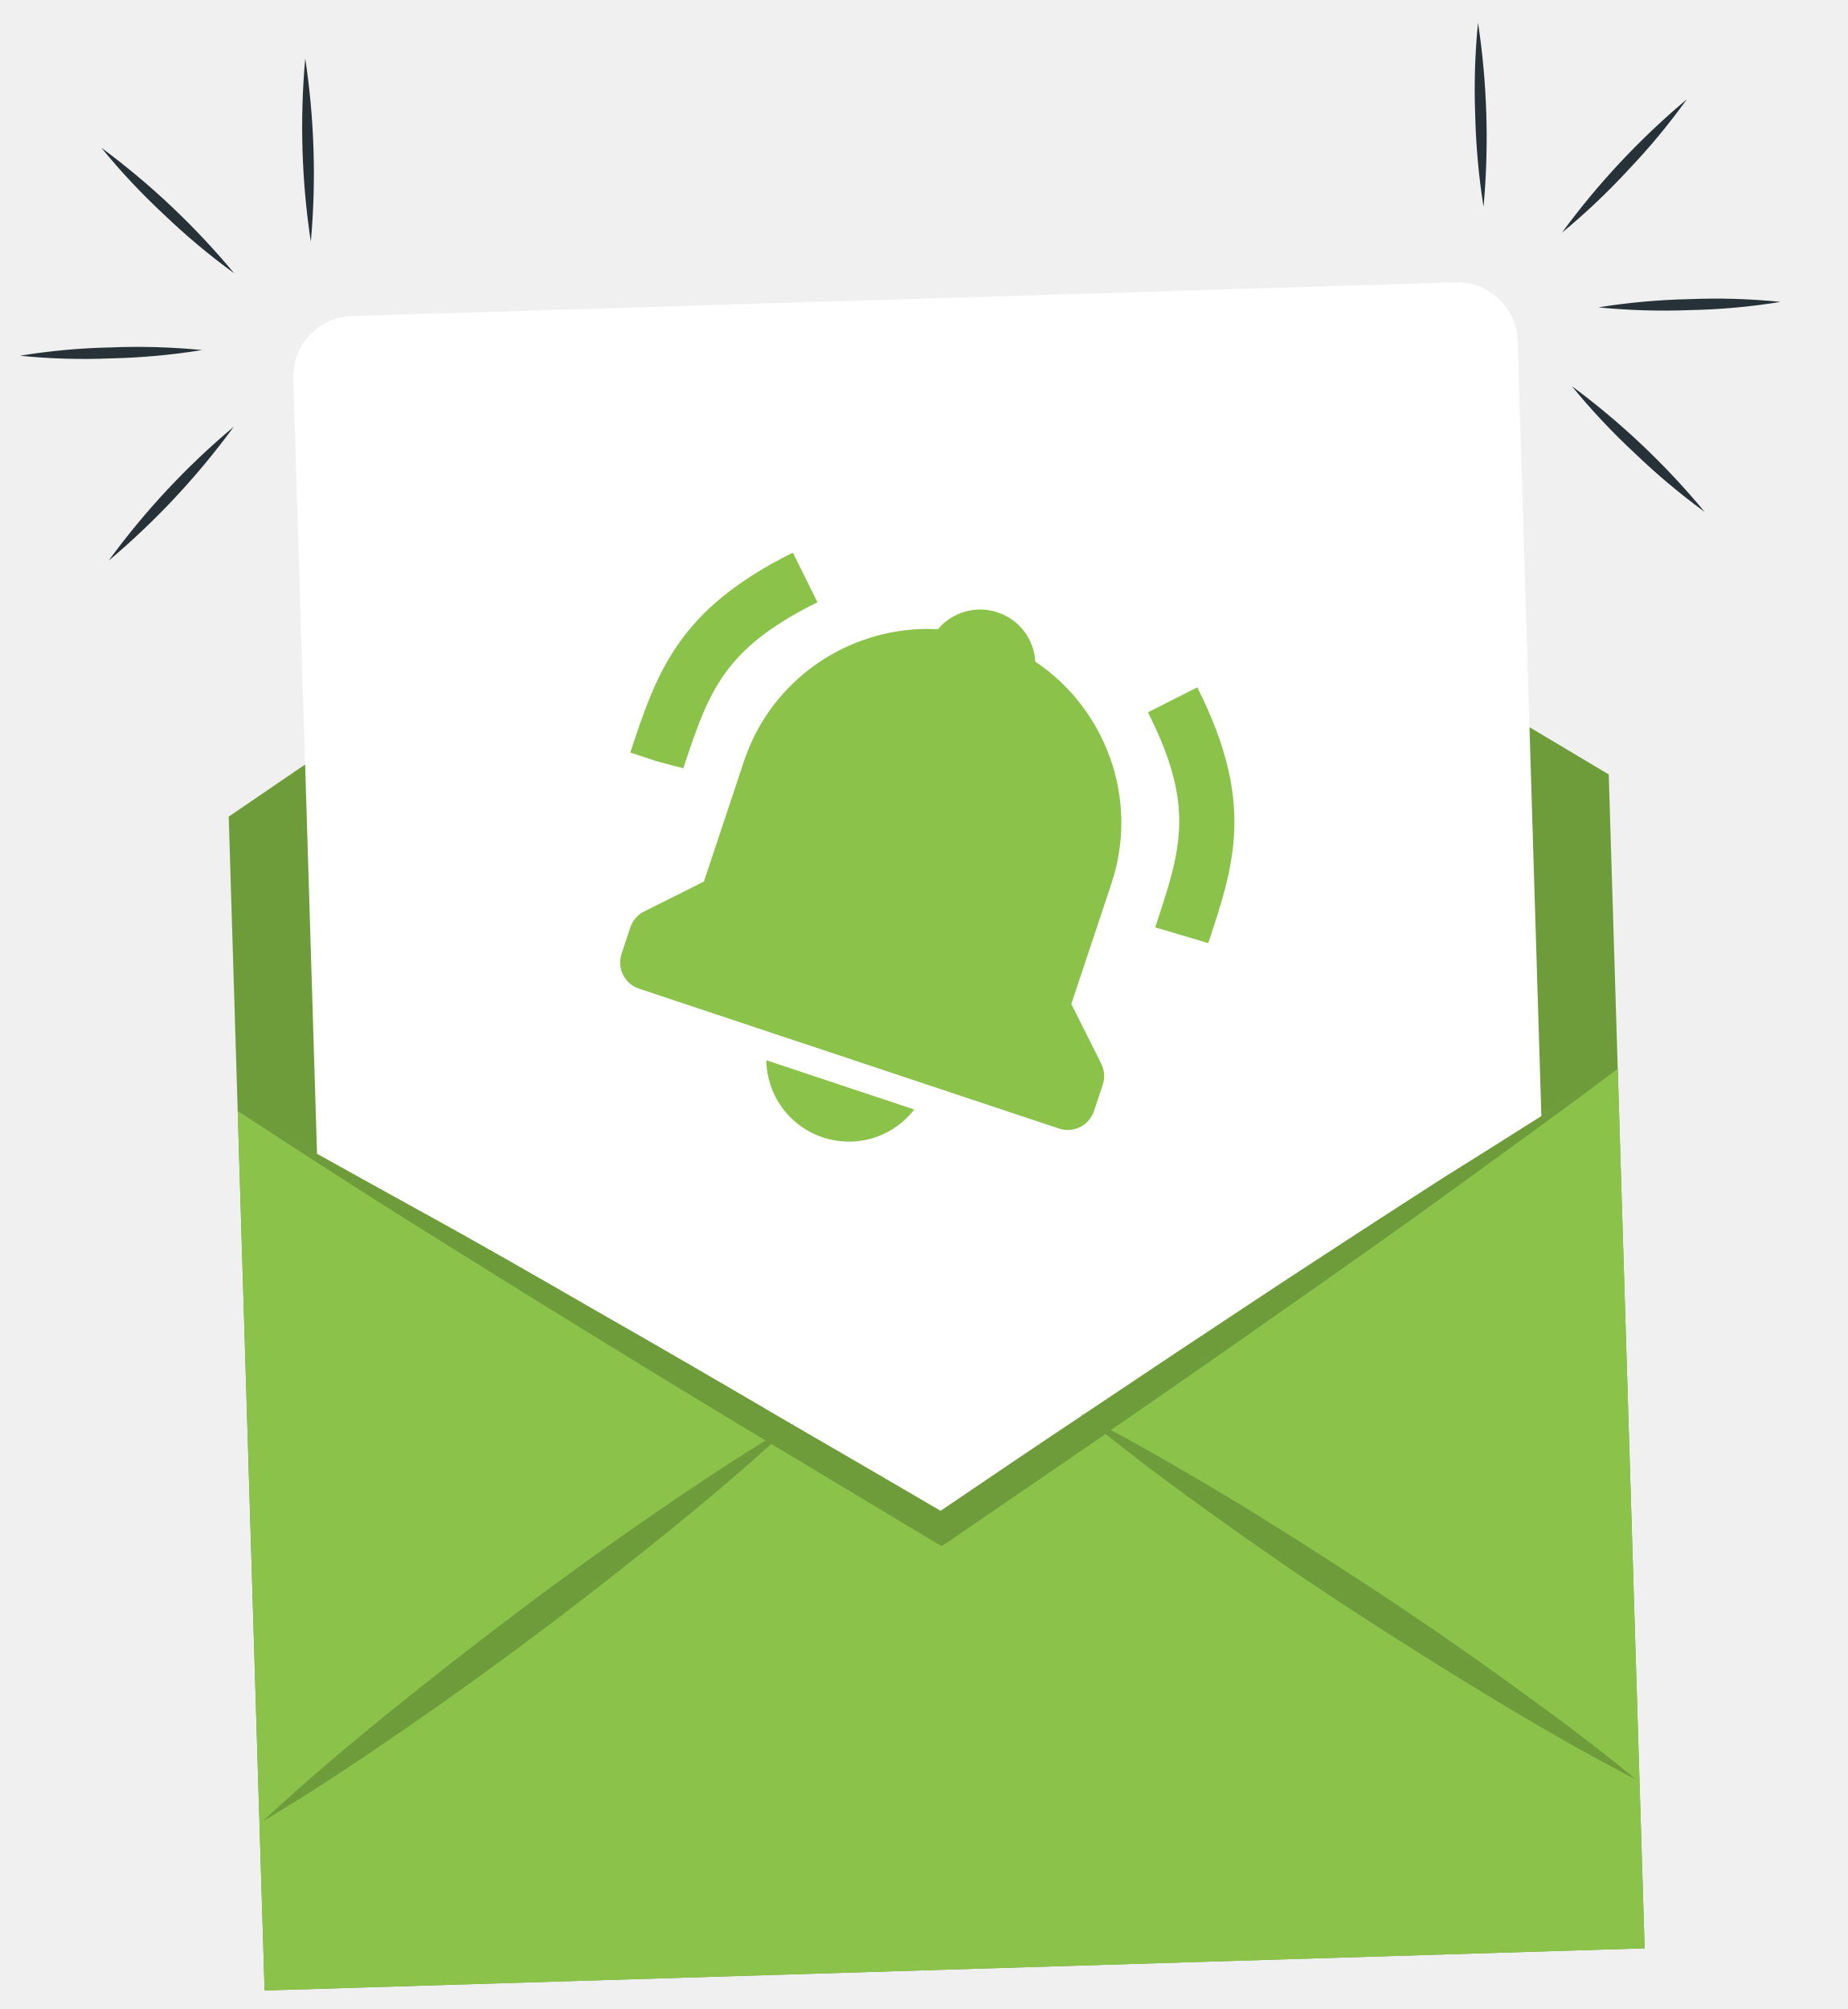
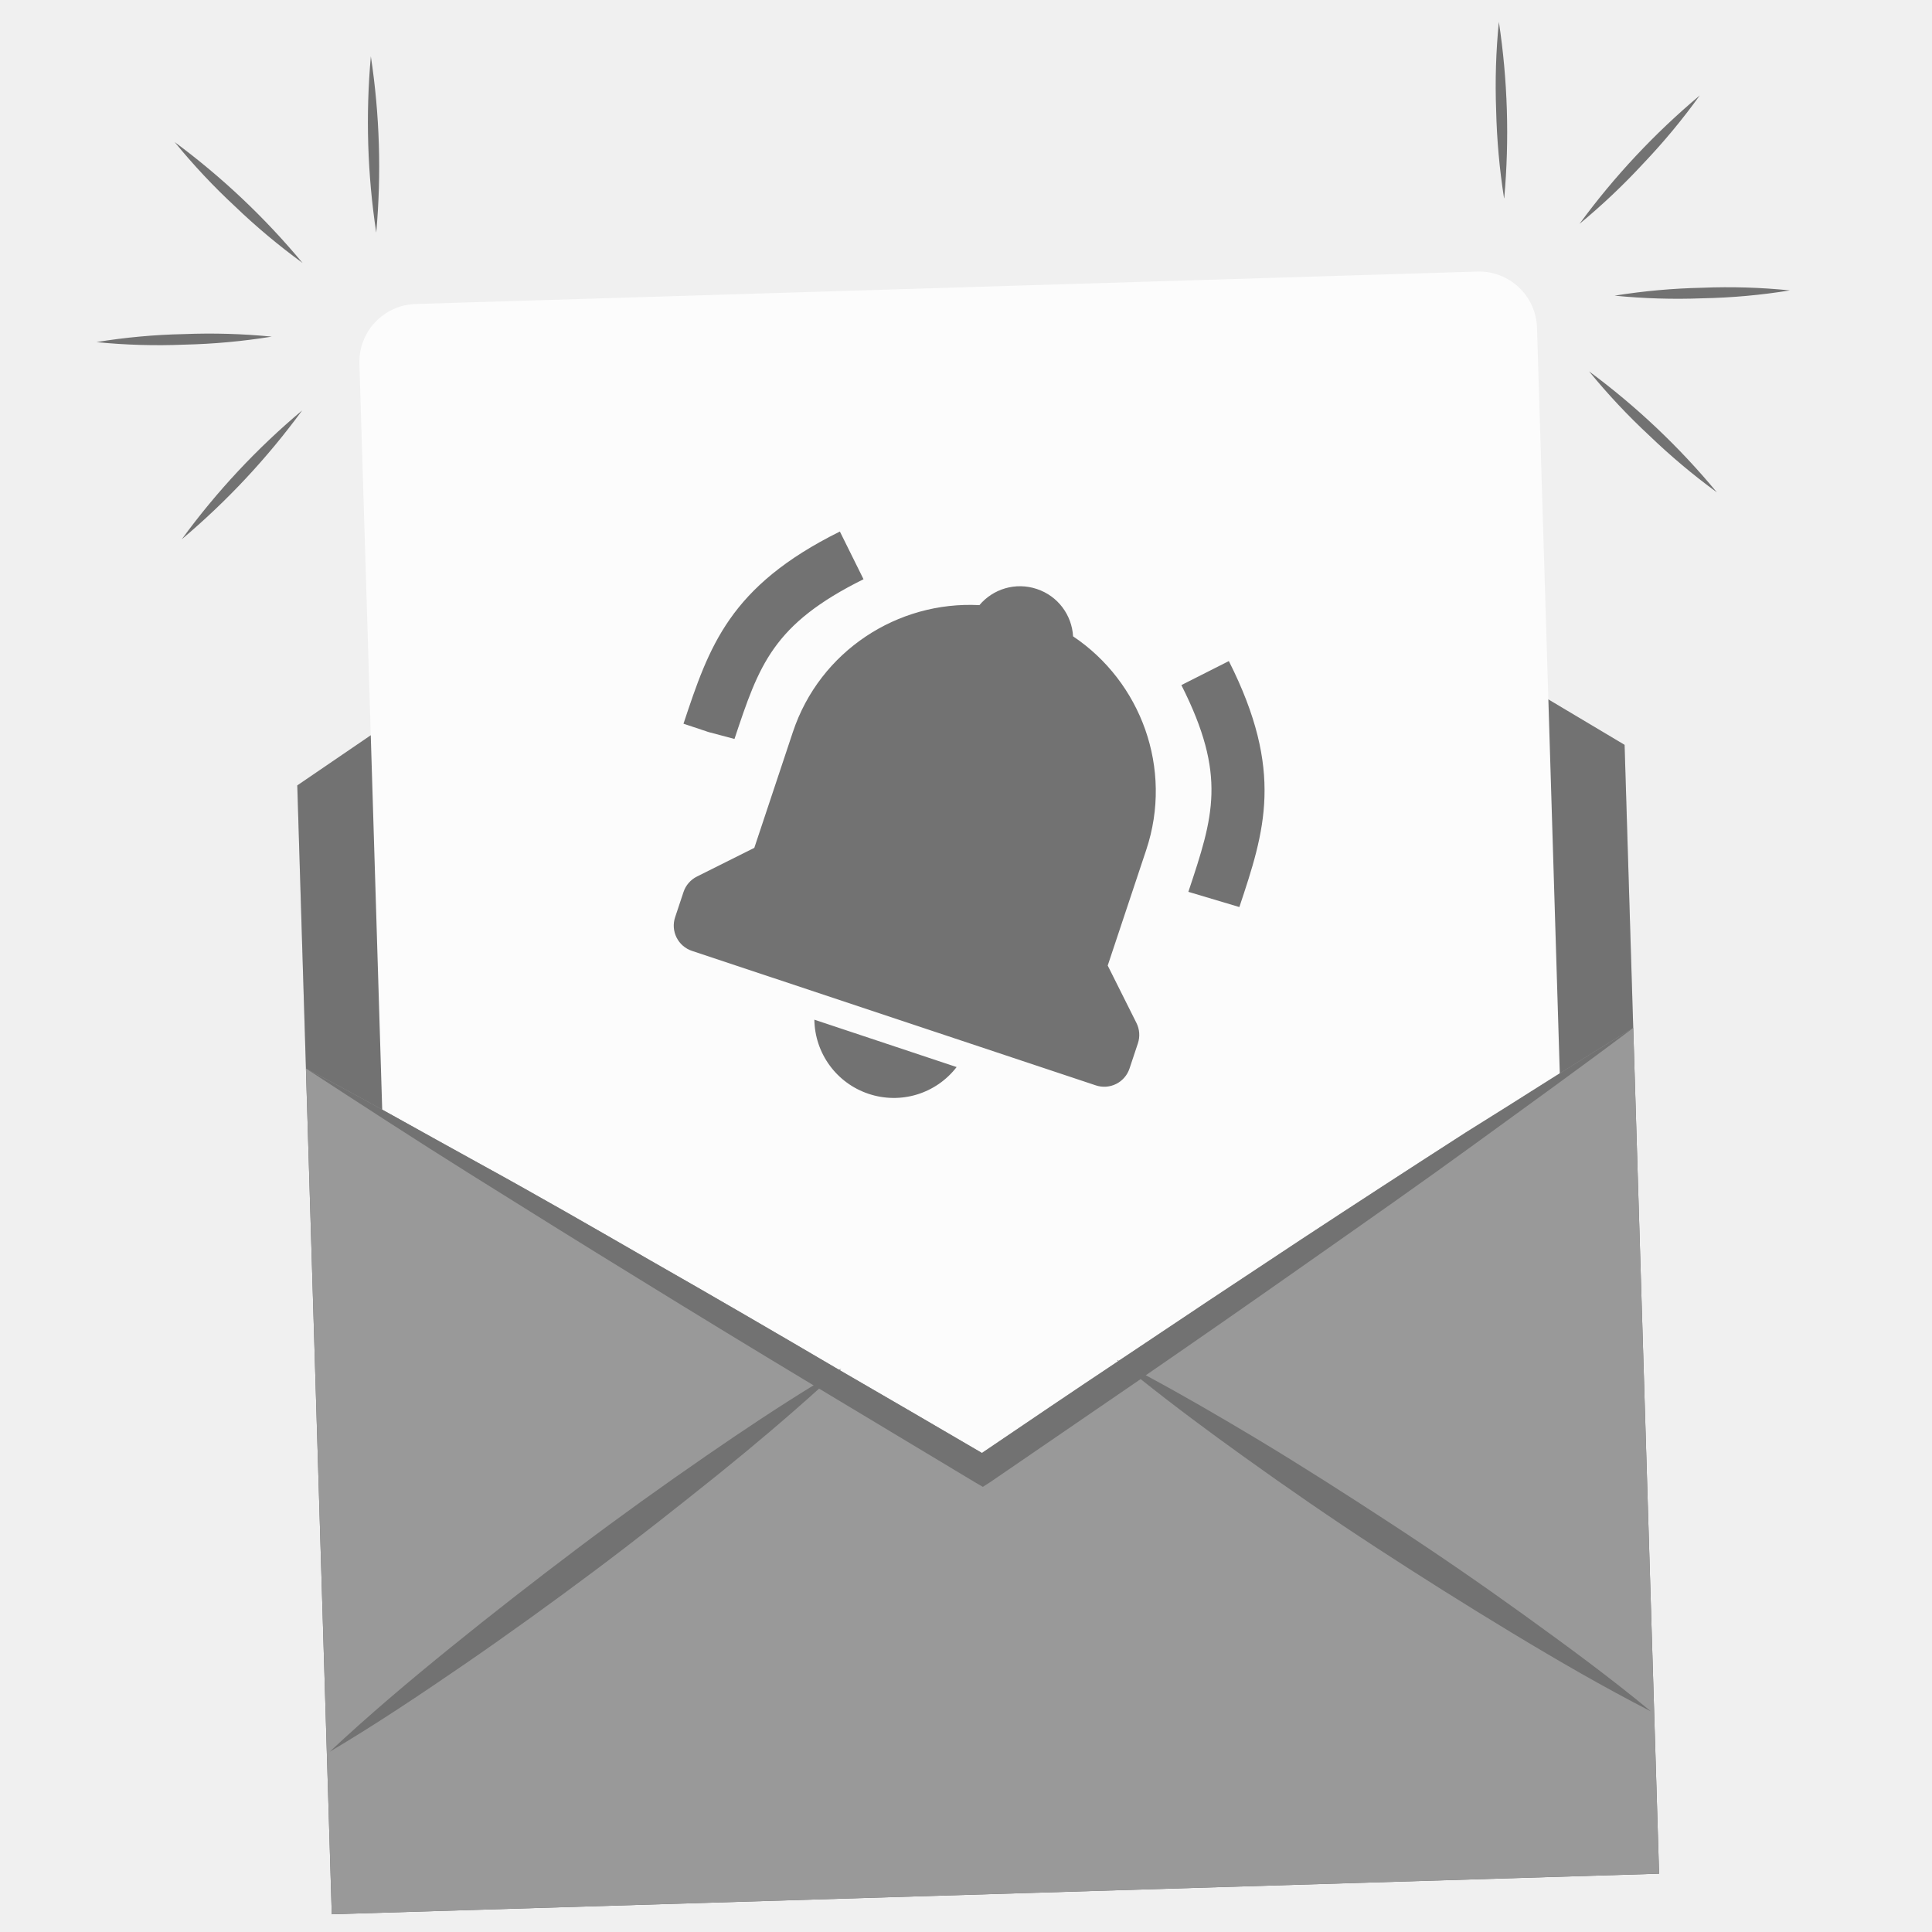
- <svg xmlns="http://www.w3.org/2000/svg" width="92" height="100" viewBox="0 0 92 100" fill="none">
-   <path d="M81.874 96.979L13.173 99.078L11.387 40.649L45.062 17.673L80.088 38.549L81.874 96.979Z" fill="#8BC34A" />
-   <path opacity="0.2" d="M81.874 96.979L13.173 99.078L11.387 40.649L45.062 17.673L80.088 38.549L81.874 96.979Z" fill="black" />
-   <path d="M72.465 14.055L17.51 15.735C15.854 15.785 14.552 17.169 14.603 18.825L16.824 91.496C16.874 93.152 18.258 94.453 19.914 94.403L74.869 92.724C76.525 92.673 77.827 91.289 77.776 89.633L75.555 16.962C75.505 15.306 74.121 14.005 72.465 14.055Z" fill="white" />
-   <path d="M80.536 53.203L81.874 96.978L13.173 99.078L11.835 55.303C14.836 56.867 17.792 58.564 20.767 60.195C23.742 61.826 26.692 63.524 29.637 65.222C32.916 67.091 36.196 69 39.466 70.92L39.569 70.856C39.536 70.857 39.515 70.913 39.488 70.93C41.932 72.345 44.378 73.77 46.826 75.203C49.17 73.614 51.531 72.013 53.888 70.446C53.86 70.447 53.837 70.398 53.803 70.377C53.836 70.398 53.872 70.416 53.909 70.429C57.054 68.32 60.208 66.222 63.372 64.136C66.209 62.272 69.054 60.423 71.907 58.588C74.806 56.794 77.636 54.947 80.536 53.203Z" fill="#8BC34A" />
-   <g opacity="0.2">
-     <path d="M80.536 53.203C77.821 55.245 75.055 57.234 72.316 59.227C69.578 61.22 66.789 63.17 64.005 65.126C61.104 67.168 58.196 69.192 55.282 71.198L55.019 71.394L47.261 76.708L46.873 76.957L46.482 76.731L38.425 71.89L38.14 71.722C35.102 69.894 32.072 68.048 29.051 66.183C26.165 64.412 23.283 62.612 20.407 60.813C17.53 59.014 14.668 57.148 11.835 55.303C14.836 56.867 17.791 58.564 20.767 60.195C23.742 61.826 26.692 63.524 29.637 65.222C32.916 67.091 36.196 69 39.466 70.92C41.924 72.342 44.377 73.77 46.825 75.203C49.17 73.614 51.531 72.013 53.887 70.446C57.032 68.338 60.186 66.24 63.35 64.153C66.187 62.289 69.032 60.44 71.886 58.605C74.805 56.794 77.636 54.947 80.536 53.203Z" fill="black" />
-     <path d="M39.556 70.829C39.523 70.83 39.503 70.886 39.476 70.903L38.408 71.863C36.73 73.376 35.008 74.831 33.256 76.247C31.113 77.968 28.932 79.691 26.731 81.336C24.531 82.981 22.297 84.595 20.018 86.16C17.738 87.725 15.447 89.258 13.064 90.671C15.092 88.772 17.205 86.991 19.342 85.259C21.48 83.527 23.678 81.816 25.867 80.165C28.056 78.514 30.312 76.895 32.586 75.33C34.397 74.082 36.242 72.851 38.123 71.695C38.559 71.422 38.995 71.161 39.443 70.893L39.556 70.829Z" fill="black" />
-     <path d="M81.454 88.581C78.99 87.315 76.593 85.926 74.238 84.502C71.884 83.079 69.528 81.595 67.231 80.098C64.935 78.601 62.648 77.026 60.408 75.417C58.585 74.11 56.776 72.769 55.021 71.365L53.895 70.462C53.868 70.463 53.844 70.414 53.811 70.393C53.844 70.414 53.88 70.432 53.917 70.445C54.38 70.69 54.832 70.924 55.284 71.17C57.231 72.214 59.137 73.326 61.032 74.46C63.398 75.883 65.716 77.368 68.023 78.876C70.331 80.384 72.607 81.948 74.846 83.562C77.086 85.177 79.314 86.808 81.454 88.581Z" fill="black" />
-   </g>
-   <path d="M15.474 12.038C15.016 9.019 14.922 5.955 15.195 2.913C15.653 5.933 15.747 8.996 15.474 12.038Z" fill="#263238" />
-   <path d="M11.66 13.606C10.43 12.71 9.261 11.732 8.162 10.678C7.047 9.642 6.005 8.531 5.042 7.352C7.49 9.162 9.712 11.262 11.66 13.606Z" fill="#263238" />
-   <path d="M10.067 17.424C8.568 17.666 7.054 17.805 5.535 17.839C4.02 17.902 2.501 17.858 0.992 17.707C2.489 17.462 4.002 17.324 5.519 17.293C7.036 17.232 8.556 17.276 10.067 17.424Z" fill="#263238" />
-   <path d="M11.628 21.255C9.826 23.713 7.739 25.947 5.41 27.907C7.207 25.443 9.295 23.207 11.628 21.249L11.628 21.255Z" fill="#263238" />
-   <path d="M73.849 10.255C73.612 8.747 73.475 7.224 73.44 5.698C73.383 4.174 73.43 2.648 73.581 1.13C74.039 4.149 74.132 7.213 73.859 10.255L73.849 10.255Z" fill="#263238" />
-   <path d="M77.755 11.587C79.557 9.128 81.647 6.897 83.979 4.94C83.09 6.177 82.117 7.349 81.068 8.451C80.035 9.57 78.928 10.618 77.755 11.587Z" fill="#263238" />
-   <path d="M79.572 15.299C81.072 15.059 82.586 14.922 84.105 14.89C85.62 14.828 87.138 14.874 88.648 15.027C87.15 15.27 85.638 15.407 84.121 15.436C82.603 15.495 81.084 15.449 79.572 15.299Z" fill="#263238" />
-   <path d="M78.252 19.221C80.7 21.031 82.92 23.133 84.865 25.481C83.636 24.583 82.47 23.603 81.372 22.547C80.257 21.511 79.215 20.4 78.252 19.221Z" fill="#263238" />
-   <g clip-path="url(#clip0_305_1338)">
-     <path d="M40.696 29.977L39.472 27.508C33.742 30.351 32.71 33.45 31.377 37.455L32.683 37.89L34.017 38.243C35.291 34.417 35.993 32.309 40.696 29.977ZM59.605 34.213L57.148 35.456C59.512 40.142 58.81 42.249 57.509 46.158L60.149 46.946C61.456 43.023 62.488 39.924 59.605 34.213ZM40.963 56.614C41.772 56.885 42.645 56.896 43.46 56.648C44.276 56.399 44.994 55.903 45.515 55.227L38.151 52.775C38.163 53.627 38.44 54.455 38.944 55.144C39.447 55.832 40.153 56.346 40.963 56.614ZM53.335 49.973L55.331 43.981C56.73 39.777 55.055 35.286 51.542 32.933C51.48 31.841 50.771 30.85 49.666 30.482C48.56 30.114 47.398 30.482 46.694 31.318C42.471 31.095 38.438 33.685 37.038 37.889L35.043 43.881L32.069 45.368C31.907 45.449 31.763 45.561 31.645 45.698C31.526 45.834 31.436 45.993 31.379 46.165L30.944 47.471C30.828 47.818 30.855 48.196 31.019 48.523C31.182 48.849 31.469 49.098 31.815 49.213L52.721 56.175C53.068 56.291 53.446 56.264 53.772 56.1C54.099 55.937 54.347 55.65 54.463 55.304L54.898 53.997C54.955 53.826 54.978 53.645 54.965 53.464C54.952 53.284 54.904 53.108 54.823 52.946L53.335 49.973Z" fill="#8BC34A" />
+ <svg xmlns="http://www.w3.org/2000/svg" width="100" height="100" viewBox="0 0 100 100" fill="none">
+   <path d="M85.874 96.983L17.173 99.082L15.387 40.653L49.062 17.677L84.088 38.553L85.874 96.983Z" fill="#727272" />
+   <path opacity="0.2" d="M85.874 96.983L17.173 99.082L15.387 40.653L49.062 17.677L84.088 38.553L85.874 96.983Z" fill="#727272" />
+   <path d="M76.465 14.057L21.51 15.736C19.854 15.787 18.552 17.171 18.603 18.827L20.824 91.498C20.874 93.154 22.258 94.455 23.914 94.405L78.869 92.725C80.525 92.675 81.827 91.291 81.776 89.635L79.555 16.964C79.505 15.308 78.121 14.007 76.465 14.057Z" fill="#FCFCFC" />
+   <path d="M84.536 53.205L85.874 96.98L17.173 99.08L15.835 55.305C18.836 56.868 21.792 58.566 24.767 60.197C27.742 61.828 30.692 63.526 33.637 65.224C36.916 67.093 40.196 69.002 43.466 70.922L43.569 70.858C43.536 70.859 43.515 70.915 43.488 70.932C45.932 72.347 48.378 73.772 50.826 75.205C53.17 73.616 55.531 72.015 57.888 70.448C57.86 70.449 57.837 70.4 57.803 70.379C57.836 70.4 57.872 70.418 57.909 70.431C61.054 68.322 64.208 66.225 67.372 64.138C70.209 62.274 73.054 60.425 75.907 58.59C78.806 56.796 81.636 54.95 84.536 53.205Z" fill="#999999" />
+   <path d="M84.536 53.205C81.821 55.247 79.055 57.236 76.316 59.229C73.578 61.222 70.789 63.172 68.005 65.128C65.104 67.17 62.196 69.194 59.282 71.2L59.019 71.395L51.261 76.71L50.873 76.959L50.482 76.733L42.425 71.892L42.14 71.724C39.102 69.896 36.072 68.05 33.051 66.185C30.165 64.414 27.283 62.614 24.407 60.815C21.53 59.016 18.669 57.15 15.835 55.305C18.836 56.868 21.791 58.566 24.767 60.197C27.742 61.828 30.692 63.526 33.636 65.224C36.916 67.093 40.196 69.002 43.466 70.922C45.924 72.344 48.377 73.772 50.825 75.205C53.17 73.616 55.531 72.015 57.887 70.448C61.032 68.339 64.186 66.242 67.35 64.155C70.187 62.291 73.032 60.442 75.886 58.607C78.805 56.796 81.636 54.95 84.536 53.205Z" fill="#727272" />
+   <path d="M43.556 70.829C43.523 70.83 43.503 70.886 43.476 70.903L42.408 71.863C40.73 73.376 39.008 74.831 37.256 76.247C35.113 77.968 32.932 79.691 30.731 81.336C28.531 82.981 26.297 84.595 24.018 86.16C21.738 87.725 19.447 89.258 17.064 90.671C19.092 88.772 21.205 86.991 23.342 85.259C25.48 83.527 27.678 81.816 29.867 80.165C32.056 78.514 34.312 76.895 36.586 75.33C38.397 74.082 40.242 72.851 42.123 71.695C42.559 71.422 42.995 71.161 43.443 70.893L43.556 70.829Z" fill="#727272" />
+   <path d="M85.454 88.583C82.99 87.317 80.593 85.928 78.238 84.504C75.884 83.081 73.528 81.597 71.231 80.1C68.935 78.603 66.648 77.028 64.408 75.419C62.585 74.112 60.776 72.771 59.021 71.367L57.895 70.464C57.868 70.465 57.844 70.416 57.811 70.394C57.844 70.416 57.88 70.434 57.917 70.447C58.38 70.692 58.832 70.926 59.284 71.172C61.231 72.216 63.137 73.328 65.032 74.462C67.398 75.885 69.716 77.37 72.023 78.878C74.331 80.386 76.607 81.95 78.846 83.564C81.086 85.179 83.314 86.811 85.454 88.583Z" fill="#727272" />
+   <path d="M19.474 12.042C19.016 9.023 18.922 5.959 19.195 2.917C19.654 5.937 19.747 9 19.474 12.042Z" fill="#727272" />
+   <path d="M15.66 13.61C14.43 12.714 13.261 11.736 12.162 10.681C11.047 9.646 10.005 8.535 9.042 7.355C11.49 9.166 13.712 11.266 15.66 13.61Z" fill="#727272" />
+   <path d="M14.067 17.424C12.568 17.666 11.054 17.805 9.535 17.839C8.02 17.902 6.501 17.858 4.992 17.707C6.489 17.462 8.002 17.324 9.519 17.293C11.036 17.232 12.556 17.276 14.067 17.424Z" fill="#727272" />
+   <path d="M15.628 21.259C13.826 23.717 11.739 25.95 9.41 27.911C11.207 25.447 13.295 23.211 15.628 21.253L15.628 21.259Z" fill="#727272" />
+   <path d="M77.849 10.257C77.612 8.749 77.475 7.226 77.44 5.7C77.383 4.176 77.43 2.65 77.581 1.132C78.039 4.151 78.132 7.215 77.859 10.256L77.849 10.257Z" fill="#727272" />
+   <path d="M81.755 11.587C83.557 9.128 85.647 6.897 87.979 4.94C87.09 6.177 86.117 7.349 85.068 8.451C84.035 9.57 82.928 10.618 81.755 11.587Z" fill="#727272" />
+   <path d="M83.572 15.303C85.072 15.063 86.586 14.926 88.105 14.894C89.62 14.832 91.138 14.878 92.648 15.031C91.15 15.274 89.638 15.411 88.121 15.44C86.603 15.499 85.084 15.453 83.572 15.303Z" fill="#727272" />
+   <path d="M82.252 19.223C84.7 21.033 86.92 23.135 88.865 25.483C87.636 24.585 86.47 23.605 85.372 22.549C84.257 21.513 83.215 20.402 82.252 19.223Z" fill="#727272" />
+   <g clip-path="url(#clip0_959_1088)">
+     <path d="M44.696 29.981L43.472 27.512C37.742 30.355 36.71 33.454 35.377 37.459L36.683 37.894L38.017 38.247C39.291 34.421 39.993 32.313 44.696 29.981ZM63.605 34.217L61.148 35.46C63.512 40.146 62.81 42.253 61.509 46.161L64.149 46.949C65.456 43.027 66.488 39.928 63.605 34.217ZM44.963 56.618C45.772 56.888 46.645 56.9 47.46 56.652C48.276 56.403 48.994 55.907 49.515 55.231L42.151 52.779C42.163 53.631 42.44 54.459 42.944 55.147C43.447 55.836 44.153 56.349 44.963 56.618ZM57.335 49.977L59.331 43.985C60.73 39.781 59.055 35.289 55.542 32.937C55.48 31.845 54.771 30.854 53.666 30.486C52.56 30.118 51.398 30.485 50.694 31.322C46.471 31.099 42.438 33.689 41.038 37.893L39.043 43.885L36.069 45.372C35.907 45.453 35.763 45.565 35.645 45.702C35.526 45.838 35.436 45.997 35.379 46.169L34.944 47.475C34.828 47.822 34.855 48.2 35.019 48.527C35.182 48.853 35.469 49.102 35.815 49.217L56.721 56.179C57.068 56.295 57.446 56.268 57.772 56.104C58.099 55.941 58.347 55.654 58.463 55.308L58.898 54.001C58.955 53.83 58.978 53.648 58.965 53.468C58.952 53.288 58.904 53.111 58.823 52.95L57.335 49.977Z" fill="#727272" />
  </g>
  <defs>
-     <clipPath id="clip0_305_1338">
-       <rect width="33.052" height="33.052" fill="white" transform="translate(34.7335 22.709) rotate(18.0848)" />
+     <clipPath id="clip0_959_1088">
+       <rect width="33.052" height="33.052" fill="white" transform="translate(38.7335 22.7109) rotate(18.0848)" />
    </clipPath>
  </defs>
</svg>
